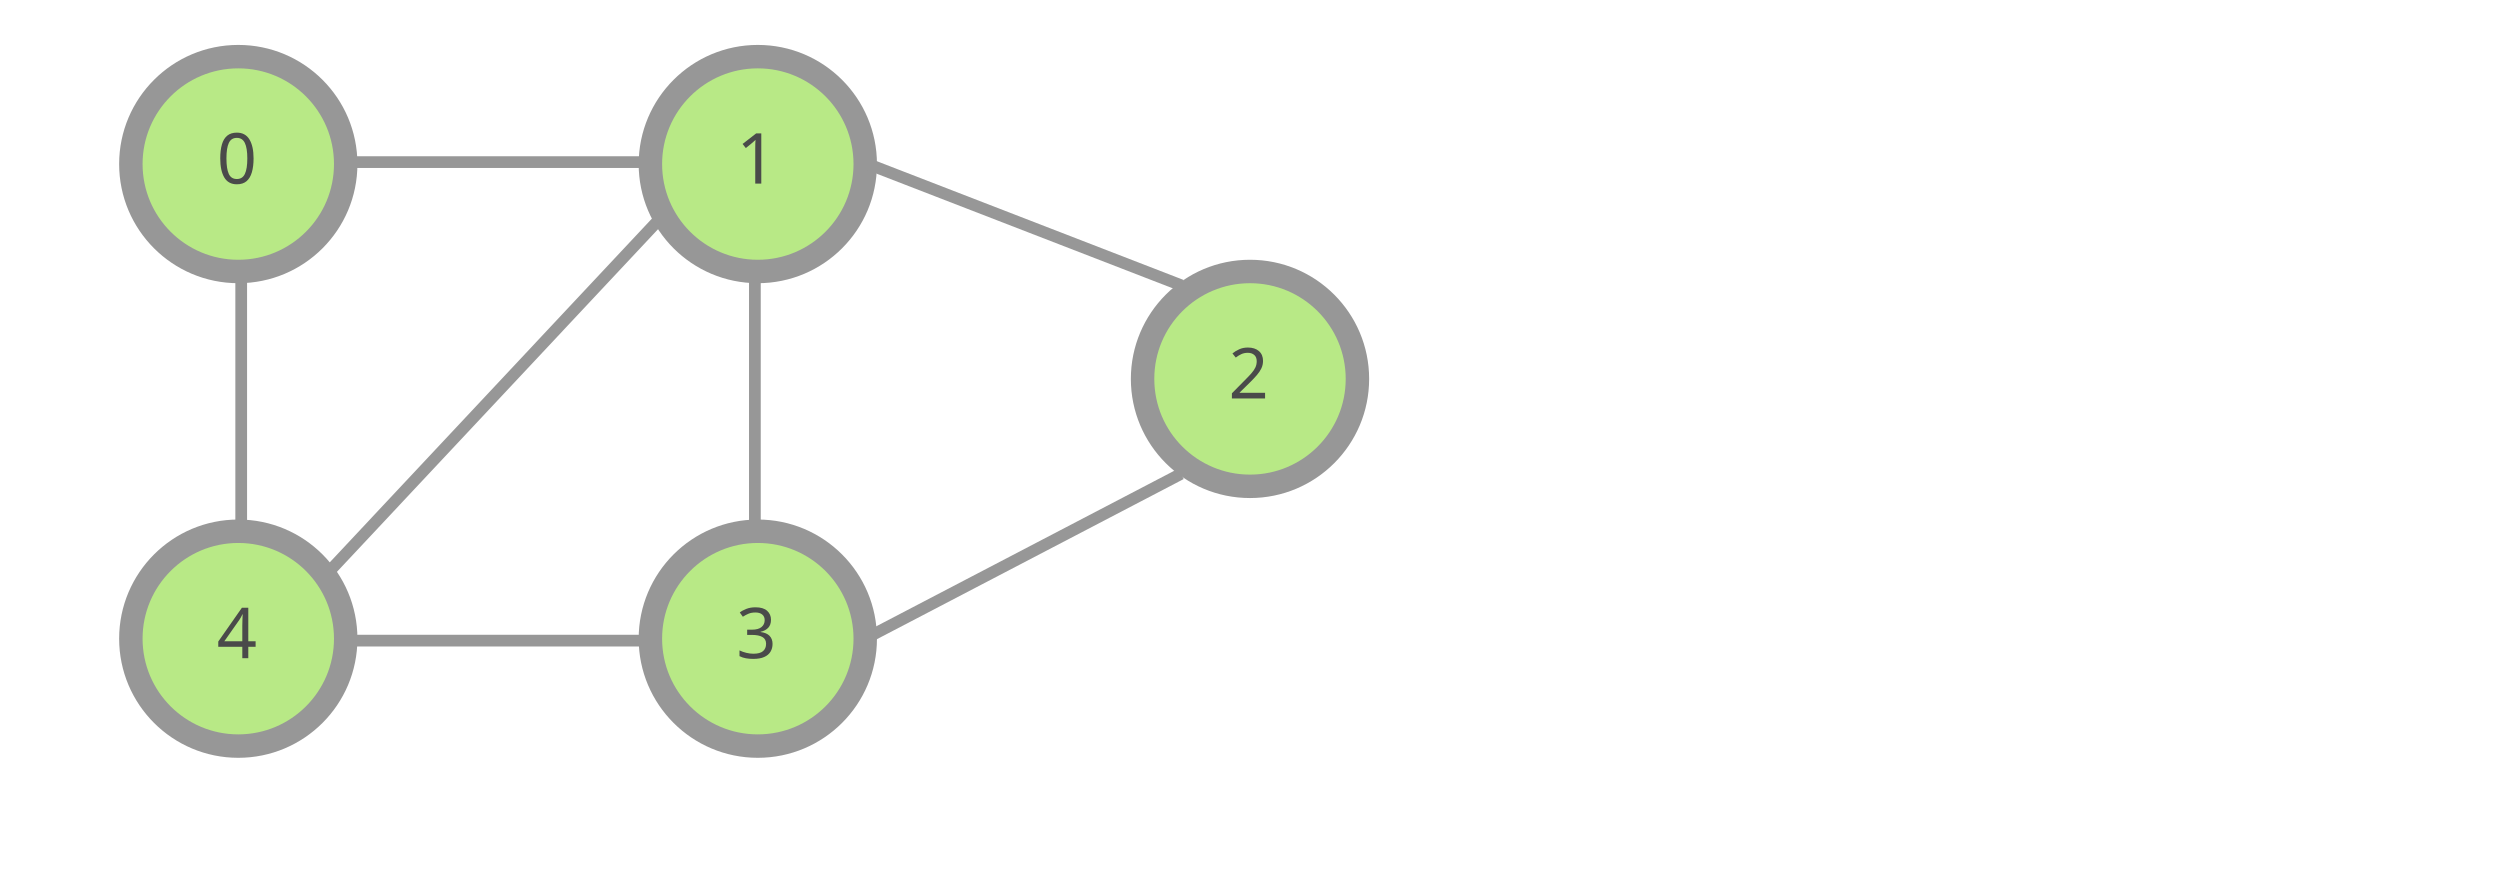
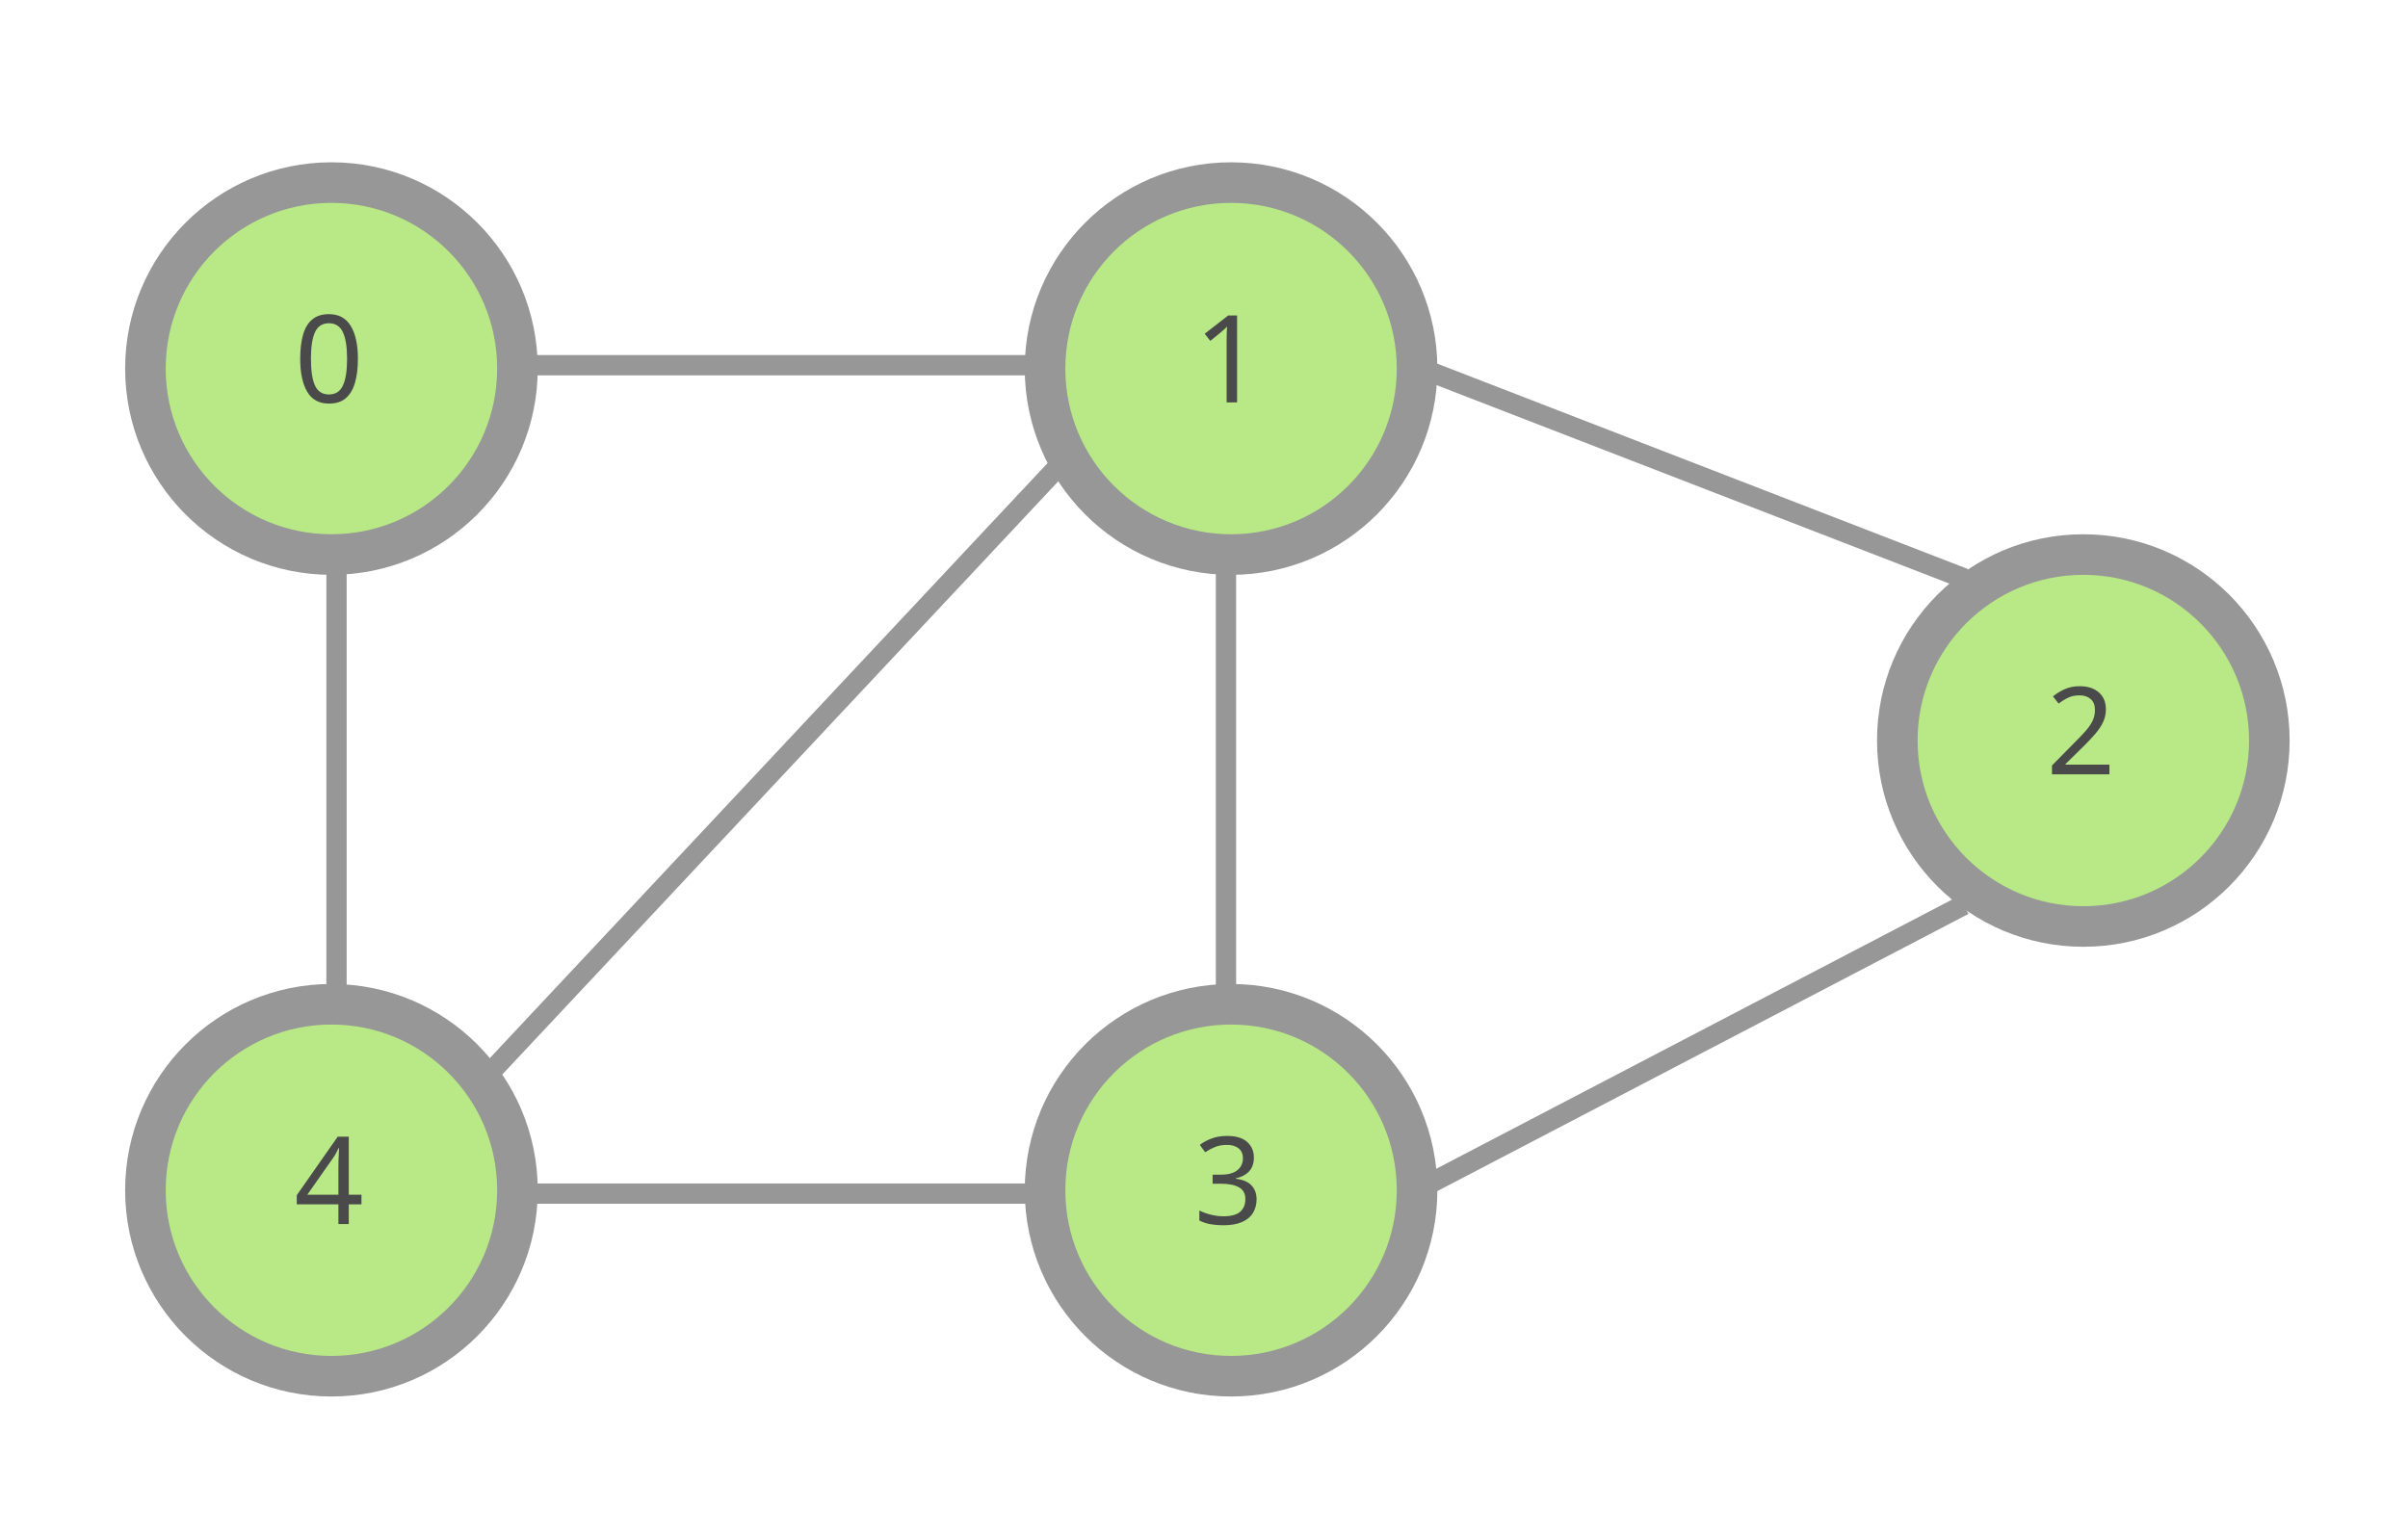
- <svg xmlns="http://www.w3.org/2000/svg" width="1280px" height="454px" viewBox="0 0 1280 454" version="1.1">
+ <svg xmlns="http://www.w3.org/2000/svg" width="712px" height="454px" viewBox="0 0 712 454" version="1.1">
  <defs />
  <g id="graph" stroke="none" stroke-width="1" fill="none" fill-rule="evenodd">
-     <g id="node" transform="translate(67, 29)">
+     <g id="node" transform="translate(43, 54)">
      <circle id="Oval" stroke="#979797" stroke-width="12" fill="#B8E986" cx="55" cy="55" r="55" />
      <text id="0" font-family="SFMono-Regular, SF Mono" font-size="36" font-weight="normal" fill="#4A4A4A">
        <tspan x="44" y="65">0</tspan>
      </text>
    </g>
-     <g id="node" transform="translate(333, 29)">
+     <g id="node" transform="translate(309, 54)">
      <circle id="Oval" stroke="#979797" stroke-width="12" fill="#B8E986" cx="55" cy="55" r="55" />
      <text id="1" font-family="SFMono-Regular, SF Mono" font-size="36" font-weight="normal" fill="#4A4A4A">
        <tspan x="44" y="65">1</tspan>
      </text>
    </g>
-     <g id="node" transform="translate(333, 272)">
+     <g id="node" transform="translate(309, 297)">
      <circle id="Oval" stroke="#979797" stroke-width="12" fill="#B8E986" cx="55" cy="55" r="55" />
      <text id="3" font-family="SFMono-Regular, SF Mono" font-size="36" font-weight="normal" fill="#4A4A4A">
        <tspan x="44" y="65">3</tspan>
      </text>
    </g>
-     <g id="node" transform="translate(67, 272)">
+     <g id="node" transform="translate(43, 297)">
      <circle id="Oval" stroke="#979797" stroke-width="12" fill="#B8E986" cx="55" cy="55" r="55" />
      <text id="4" font-family="SFMono-Regular, SF Mono" font-size="36" font-weight="normal" fill="#4A4A4A">
        <tspan x="44" y="65">4</tspan>
      </text>
    </g>
-     <g id="node" transform="translate(585, 139)">
+     <g id="node" transform="translate(561, 164)">
      <circle id="Oval" stroke="#979797" stroke-width="12" fill="#B8E986" cx="55" cy="55" r="55" />
      <text id="2" font-family="SFMono-Regular, SF Mono" font-size="36" font-weight="normal" fill="#4A4A4A">
        <tspan x="44" y="65">2</tspan>
      </text>
    </g>
-     <path d="M123.5,141.5 L123.5,268.5" id="Line-5" stroke="#979797" stroke-width="6" stroke-linecap="square" />
-     <path d="M179,83 L328,83" id="Line-5-Copy-3" stroke="#979797" stroke-width="6" stroke-linecap="square" />
-     <path d="M179,328 L328,328" id="Line-5-Copy-4" stroke="#979797" stroke-width="6" stroke-linecap="square" />
-     <path d="M386.5,139.5 L386.5,266.5" id="Line-5-Copy" stroke="#979797" stroke-width="6" stroke-linecap="square" />
-     <path d="M335,115 L171,290" id="Line-5-Copy-2" stroke="#979797" stroke-width="6" stroke-linecap="square" />
-     <path d="M602,244 L443,327" id="Line-5-Copy-5" stroke="#979797" stroke-width="6" stroke-linecap="square" />
-     <path d="M602,145 L447,85" id="Line-5-Copy-6" stroke="#979797" stroke-width="6" stroke-linecap="square" />
+     <g id="edges" transform="translate(98, 107)" stroke="#979797" stroke-linecap="square" stroke-width="6">
+       <path d="M1.5,59.5 L1.5,186.5" id="Line-5" />
+       <path d="M57,1 L206,1" id="Line-5-Copy-3" />
+       <path d="M57,246 L206,246" id="Line-5-Copy-4" />
+       <path d="M264.5,57.5 L264.5,184.5" id="Line-5-Copy" />
+       <path d="M213,33 L49,208" id="Line-5-Copy-2" />
+       <path d="M480,162 L321,245" id="Line-5-Copy-5" />
+       <path d="M480,63 L325,3" id="Line-5-Copy-6" />
+     </g>
  </g>
</svg>
